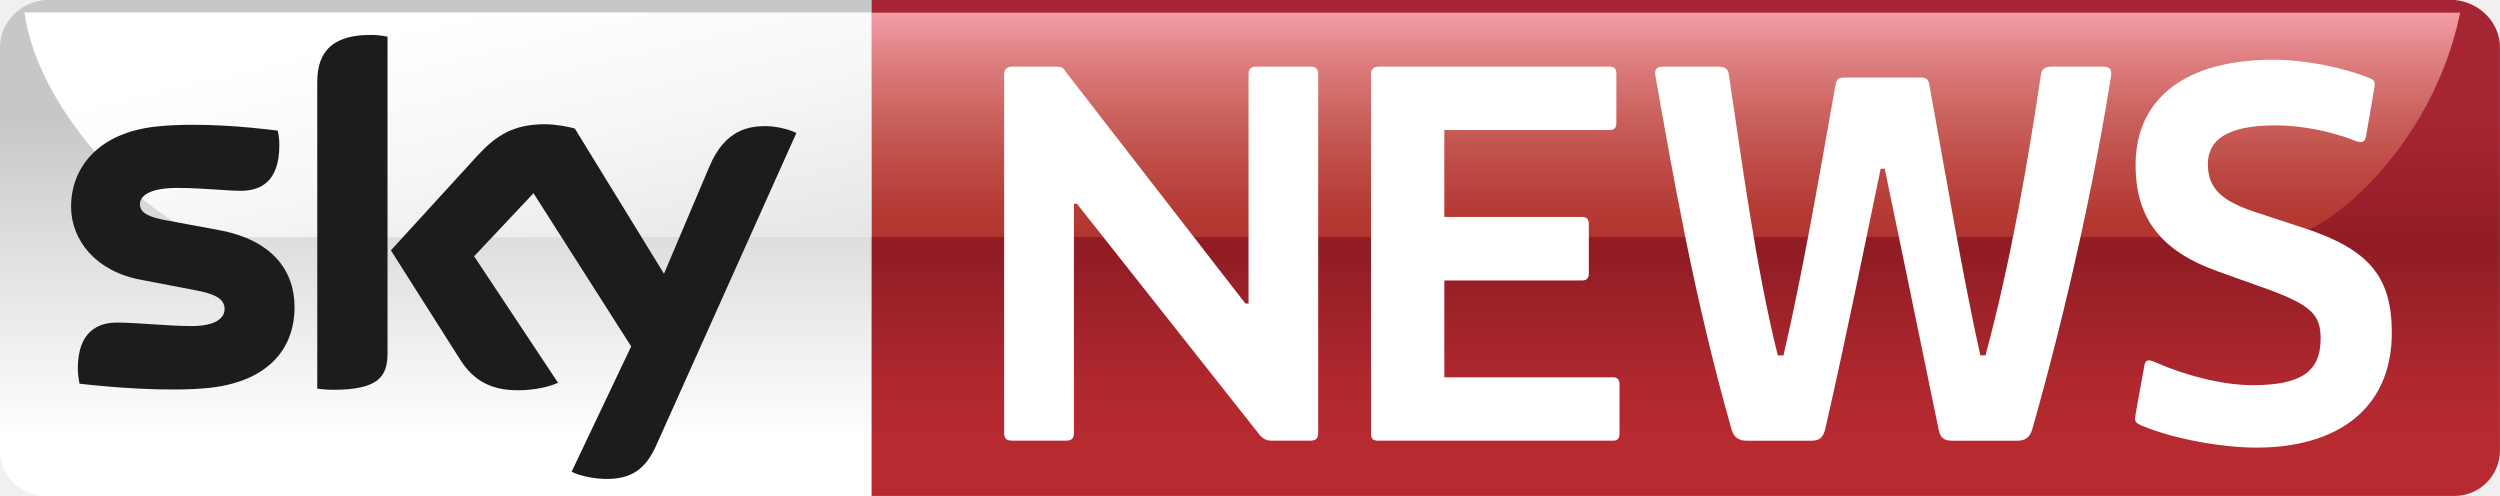
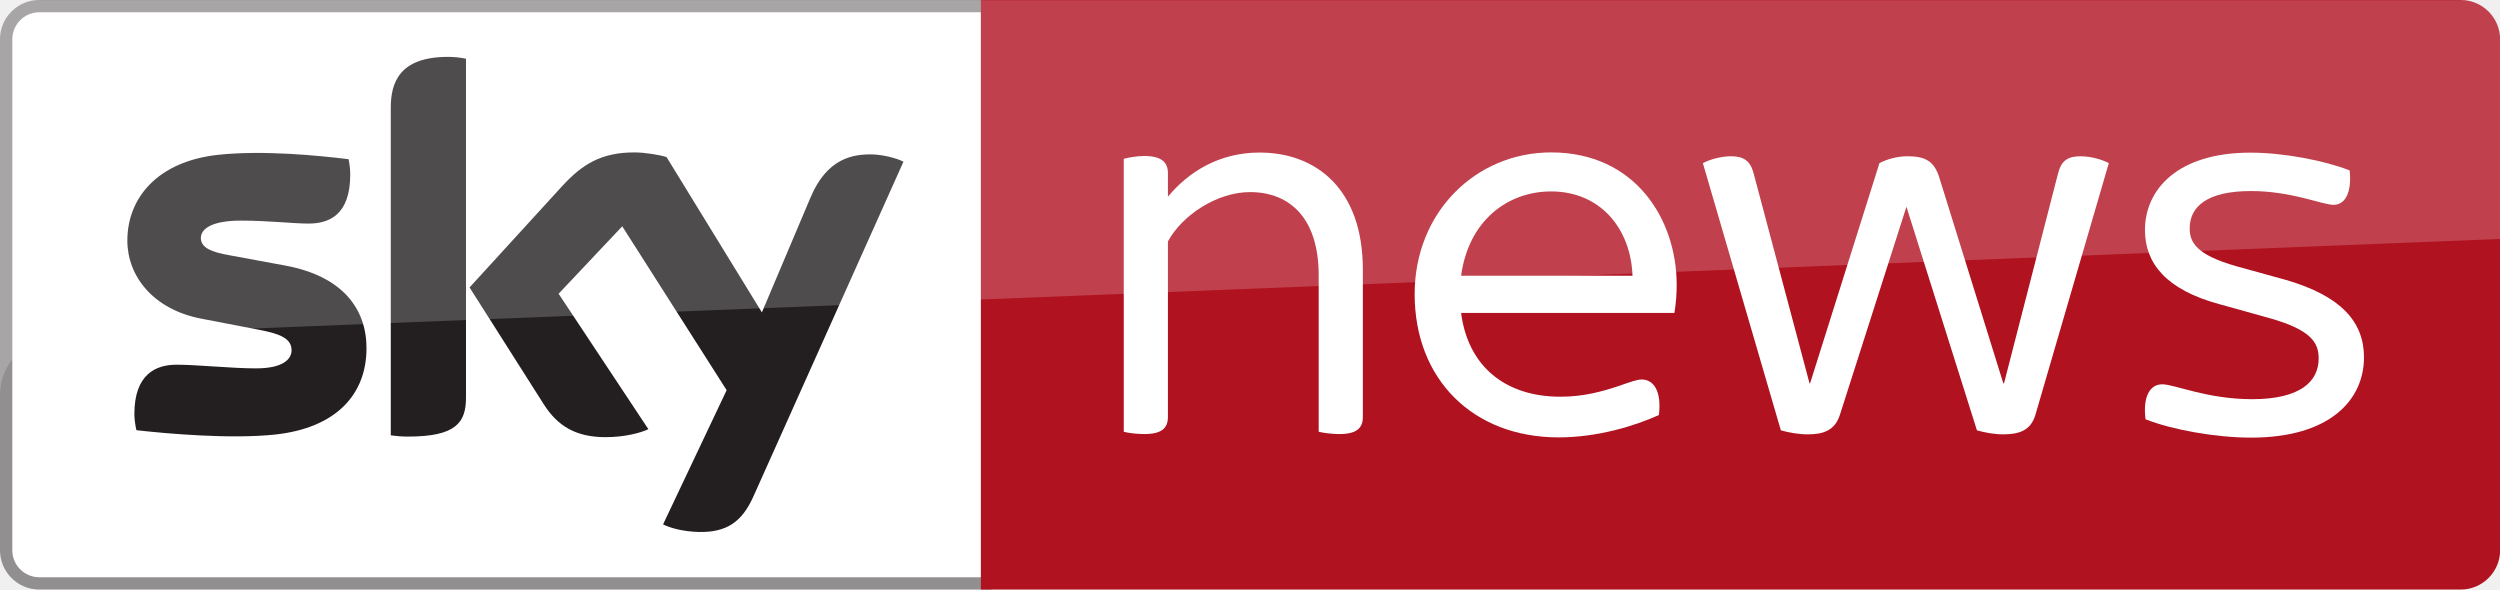
- <svg xmlns="http://www.w3.org/2000/svg" height="119.02" width="600" version="1.1" viewBox="0 0 158.75 31.49">
-   <defs>
-     <linearGradient id="d" x1="80.27" gradientUnits="userSpaceOnUse" y1="50.536" gradientTransform="matrix(.42626 0 0 .42626 -1.3011 -1.3112)" x2="66.554" y2="-8.877">
-       <stop stop-color="#E6E6E6" offset="0" />
-       <stop stop-color="#F7F7F7" offset=".426" />
-       <stop stop-color="#fff" offset=".758" />
-     </linearGradient>
-     <linearGradient id="c" x1="251.21" gradientUnits="userSpaceOnUse" y1="4.942" gradientTransform="matrix(.42626 0 0 .42626 -1.3011 -1.3112)" x2="251.21" y2="38.392">
-       <stop stop-color="#F49DA7" offset=".005" />
-       <stop stop-color="#DF8183" offset=".192" />
-       <stop stop-color="#CA615C" offset=".468" />
-       <stop stop-color="#BD4943" offset=".704" />
-       <stop stop-color="#B53A34" offset=".889" />
-       <stop stop-color="#B23430" offset="1" />
-     </linearGradient>
-     <linearGradient id="b" x1="254.18" gradientUnits="userSpaceOnUse" y1="21.048" gradientTransform="matrix(.42626 0 0 .42626 -1.3011 -1.3112)" x2="254.18" y2="68.507">
-       <stop stop-color="#A62532" offset="0" />
-       <stop stop-color="#901C24" offset=".401" />
-       <stop stop-color="#9A2028" offset=".53" />
-       <stop stop-color="#AF282E" offset=".82" />
-       <stop stop-color="#B62A30" offset="1" />
-     </linearGradient>
-     <linearGradient id="a" x1="67.974" gradientUnits="userSpaceOnUse" y1="21.045" gradientTransform="matrix(.42626 0 0 .42626 -1.3011 -1.3112)" x2="67.974" y2="68.507">
-       <stop stop-color="#C6C7C7" offset="0" />
-       <stop stop-color="#D8D9D8" offset=".289" />
-       <stop stop-color="#F2F1F1" offset=".735" />
-       <stop stop-color="#fff" offset="1" />
-     </linearGradient>
+ <svg xmlns="http://www.w3.org/2000/svg" id="svg16739" width="799.89" height="188.62" version="1.1" viewBox="0 0 211.64 49.904">
+   <defs id="defs16733">
+     <clipPath id="clipPath12018">
+       <path id="path12016" d="m204.01 334.3h52.422v12.36h-52.422z" />
+     </clipPath>
+     <clipPath id="clipPath12058">
+       <path id="path12056" d="m204.01 346.66h52.422v-8.286h-52.422z" />
+     </clipPath>
+     <clipPath id="clipPath12062">
+       <path id="path12060" d="m204.01 338.37h52.422v8.286h-52.422z" />
+     </clipPath>
  </defs>
-   <g stroke-width=".426">
-     <path d="m0 2.998c0-1.586 1.301-2.877 2.877-2.998h52.469v31.49h-52.469c-1.576 0-2.877-1.291-2.877-2.877v-25.614" fill="url(#a)" />
-     <path d="m55.346 0h100.52c1.58 0.132 2.88 1.423 2.88 3.009v25.604c0 1.586-1.3 2.877-2.88 2.877h-100.52z" fill="url(#b)" />
-     <path d="m55.346 15.054h89.664c2.54 0 9.44-5.591 11.21-14.251h-100.87z" fill="url(#c)" />
-     <path d="m55.346 0.793h-53.791c0.966 7.034 9.138 14.271 12.096 14.271 0 0 18.54-0.01 41.695-0.01z" fill="url(#d)" />
-     <path d="m83.146 4.229h-3.303c-0.468 0-0.56 0.132-0.56 0.569v14.474h-0.203l-11.455-14.779c-0.132-0.204-0.234-0.265-0.6-0.265h-2.724c-0.366 0-0.539 0.193-0.539 0.468v22.728c0 0.427 0.102 0.559 0.569 0.559h3.294c0.467 0 0.569-0.132 0.569-0.559v-14.485h0.193l11.425 14.454c0.305 0.427 0.529 0.59 0.966 0.59h2.368c0.457 0 0.559-0.132 0.559-0.559v-22.626c0-0.437-0.102-0.57-0.559-0.57zm19.274 19.73h-10.705v-6.15h8.745c0.3 0 0.43-0.142 0.43-0.467v-3.09c0-0.346-0.13-0.478-0.43-0.478h-8.745v-5.519h10.485c0.31 0 0.44-0.132 0.44-0.468v-3.09c0-0.335-0.13-0.468-0.44-0.468h-14.612c-0.366 0-0.529 0.163-0.529 0.468v22.789c0 0.407 0.102 0.498 0.529 0.498h14.832c0.29 0 0.42-0.132 0.42-0.457v-3.101c0-0.325-0.13-0.467-0.42-0.467zm31.04-19.73h-3.08c-0.49 0-0.71 0.102-0.78 0.498-0.82 5.519-1.93 11.944-3.52 17.838h-0.33c-1.1-4.959-2.13-11.078-3.24-17.207-0.07-0.336-0.2-0.437-0.56-0.437h-4.84c-0.33 0-0.49 0.102-0.55 0.437-1.08 6.058-2.11 12.085-3.31 17.208h-0.36c-1.4-5.59-2.29-12.411-3.11-17.838-0.06-0.407-0.27-0.498-0.79-0.498h-3.28c-0.46 0-0.68 0.091-0.59 0.6 1.14 6.414 2.43 13.976 4.84 22.464 0.16 0.498 0.46 0.691 0.95 0.691h4.11c0.52 0 0.74-0.193 0.88-0.722 1.33-5.834 2.54-11.821 3.52-16.548h0.26c0.97 4.696 2.19 10.521 3.42 16.548 0.1 0.559 0.36 0.722 0.89 0.722h4.1c0.49 0 0.79-0.193 0.95-0.691 2.34-8.254 4.01-16.121 5.01-22.464 0.07-0.508-0.13-0.6-0.59-0.6zm12.83 10.246-3.13-1.026c-2.1-0.702-2.96-1.494-2.96-3.029 0-1.566 1.27-2.46 4.29-2.46 1.77 0 3.67 0.427 5.03 0.966 0.47 0.193 0.66 0.091 0.73-0.305l0.53-3.09c0.06-0.335-0.03-0.468-0.29-0.569-1.77-0.701-4.13-1.169-6.16-1.169-5.33 0-8.72 2.297-8.72 6.689 0 3.395 1.63 5.458 5.16 6.729l3.16 1.128c2.86 1.037 3.43 1.667 3.43 3.161 0 2.094-1.23 2.958-4.33 2.958-1.9 0-4.32-0.63-6.19-1.464-0.37-0.162-0.6-0.193-0.67 0.204l-0.56 3.1c-0.07 0.427-0.07 0.528 0.4 0.732 1.96 0.823 4.99 1.392 7.29 1.392 5.15 0 8.58-2.5 8.58-7.288 0-3.557-1.43-5.296-5.59-6.658z" fill="#fff" />
-     <path d="m36.298 29.955c0.376 0.193 1.148 0.427 2.114 0.457 1.667 0.031 2.571-0.61 3.242-2.094l8.915-19.871c-0.376-0.204-1.179-0.417-1.85-0.437-1.149-0.02-2.684 0.213-3.67 2.561l-2.886 6.81-5.662-9.219c-0.356-0.112-1.25-0.274-1.911-0.274-1.992 0-3.11 0.732-4.269 1.992l-5.499 6.017 4.421 6.973c0.824 1.271 1.901 1.911 3.649 1.911 1.149 0 2.094-0.264 2.542-0.478l-5.327-8.03 3.771-4.004 6.201 9.727zm-11.69-7.522c0 1.474-0.579 2.318-3.435 2.318-0.376 0-0.712-0.031-1.027-0.071v-19.445c0-1.474 0.498-3.019 3.395-3.019 0.356 0 0.732 0.041 1.067 0.112zm-5.905-2.927c0 2.734-1.779 4.726-5.408 5.123-2.632 0.274-6.434-0.051-8.243-0.265-0.061-0.284-0.112-0.66-0.112-0.945 0-2.389 1.291-2.937 2.501-2.937 1.25 0 3.232 0.223 4.707 0.223 1.616 0 2.114-0.549 2.114-1.077 0-0.681-0.651-0.976-1.911-1.21l-3.446-0.661c-2.856-0.548-4.391-2.531-4.391-4.635 0-2.551 1.809-4.696 5.367-5.082 2.694-0.295 5.967 0.03 7.755 0.254 0.072 0.305 0.102 0.6 0.102 0.925 0 2.379-1.25 2.897-2.46 2.897-0.935 0-2.378-0.183-4.025-0.183-1.677 0-2.368 0.468-2.368 1.037 0 0.59 0.661 0.833 1.707 1.027l3.284 0.609c3.384 0.62 4.828 2.542 4.828 4.9z" fill="#1c1c1e" />
+   <g id="layer1" transform="translate(26.245 -101.09)">
+     <g id="g12012" transform="matrix(4.0377,0,0,-4.0377,-850,1500.8)">
+       <g id="g12014" clip-path="url(#clipPath12018)">
+         <g id="g12020" transform="translate(204.7,346.53)">
+           <path id="path12022" d="m0 0c-0.314 0-0.569-0.26-0.569-0.579v-10.941c0-0.319 0.255-0.579 0.569-0.579l20.097-1e-3v12.098z" fill="#fff" />
+         </g>
+         <g id="g12024" transform="translate(204.84,334.3)">
+           <path id="path12026" d="m0 0h19.963v0.258h-19.963c-0.313 0-0.566 0.253-0.566 0.566v10.712c0 0.313 0.253 0.567 0.566 0.567h19.963v0.257h-19.963c-0.455 0-0.824-0.369-0.824-0.824v-10.712c0-0.455 0.369-0.824 0.824-0.824" fill="#918f90" />
+         </g>
+         <g id="g12028" transform="translate(255.61,346.66)">
+           <path id="path12030" d="m0 0h-31.029v-12.36h31.029c0.453 0 0.824 0.371 0.824 0.824v10.712c0 0.453-0.371 0.824-0.824 0.824" fill="#b01220" />
+         </g>
+         <g id="g12032" transform="translate(234.65,340.88)">
+           <path id="path12034" d="m0 0h3.594c-0.036 0.986-0.673 1.767-1.707 1.767-0.913 0-1.731-0.613-1.887-1.767m4.472-0.781h-4.472c0.144-1.118 0.926-1.756 2.08-1.756 0.493 0 0.877 0.109 1.238 0.229 0.24 0.084 0.373 0.132 0.469 0.132 0.24 0 0.421-0.228 0.36-0.745-0.505-0.229-1.286-0.469-2.103-0.469-1.792 0-3.018 1.214-3.018 3.005 0 1.719 1.287 2.97 2.861 2.97 1.768 0 2.633-1.407 2.633-2.777 0-0.181-0.012-0.373-0.048-0.589" fill="#fff" />
+         </g>
+         <g id="g12036" transform="translate(232.59,341.01)">
+           <path id="path12038" d="m0 0v-3.09c0-0.228-0.12-0.36-0.493-0.36-0.156 0-0.336 0.024-0.433 0.048v3.282c0 1.178-0.589 1.743-1.442 1.743-0.685 0-1.419-0.481-1.719-1.034v-3.679c0-0.228-0.121-0.36-0.493-0.36-0.168 0-0.349 0.024-0.433 0.048v5.722c0.084 0.024 0.265 0.06 0.433 0.06 0.372 0 0.493-0.144 0.493-0.36v-0.493c0.42 0.505 1.058 0.925 1.923 0.925 1.178 0 2.164-0.757 2.164-2.452" fill="#fff" />
+         </g>
+         <g id="g12040" transform="translate(249,337.87)">
+           <path id="path12042" d="m0 0c-0.06 0.481 0.096 0.733 0.349 0.733 0.264 0 0.937-0.312 1.887-0.312 1.01 0 1.394 0.372 1.394 0.853 0 0.325-0.144 0.601-1.057 0.854l-1.034 0.288c-1.106 0.301-1.551 0.854-1.551 1.551 0 0.842 0.673 1.623 2.212 1.623 0.697 0 1.563-0.168 2.08-0.373 0.048-0.468-0.097-0.721-0.337-0.721s-0.878 0.289-1.731 0.289c-0.938 0-1.286-0.337-1.286-0.782 0-0.288 0.132-0.553 0.973-0.793l1.046-0.289c1.154-0.336 1.635-0.877 1.635-1.623 0-0.889-0.709-1.683-2.368-1.683-0.745 0-1.671 0.169-2.212 0.385" fill="#fff" />
+         </g>
+         <g id="g12044" transform="translate(248.23,343.24)">
+           <path id="path12046" d="m0 0-1.539-5.277c-0.096-0.325-0.336-0.409-0.673-0.409-0.192 0-0.385 0.036-0.553 0.084l-1.478 4.688-1.395-4.363c-0.108-0.337-0.361-0.409-0.673-0.409-0.193 0-0.397 0.036-0.565 0.084l-1.635 5.602c0.132 0.072 0.373 0.144 0.589 0.144 0.252 0 0.397-0.084 0.469-0.336l1.178-4.424h0.012l1.454 4.616c0.157 0.084 0.373 0.144 0.59 0.144 0.36 0 0.553-0.096 0.661-0.433l1.346-4.327h0.015l1.139 4.424c0.072 0.252 0.205 0.336 0.469 0.336 0.216 0 0.457-0.072 0.589-0.144" fill="#fff" />
+         </g>
+         <g id="g12048" transform="translate(211.7,339.36)">
+           <path id="path12050" d="m0 0c0-0.965-0.631-1.671-1.913-1.81-0.929-0.1-2.273 0.018-2.911 0.091-0.024 0.104-0.043 0.234-0.043 0.336 0 0.845 0.457 1.037 0.885 1.037 0.444 0 1.144-0.077 1.665-0.077 0.571 0 0.746 0.195 0.746 0.38 0 0.242-0.231 0.343-0.676 0.428l-1.215 0.234c-1.012 0.193-1.552 0.894-1.552 1.636 0 0.903 0.639 1.659 1.896 1.799 0.95 0.102 2.107-0.014 2.742-0.091 0.023-0.11 0.035-0.213 0.035-0.326 0-0.842-0.444-1.024-0.872-1.024-0.329 0-0.839 0.062-1.421 0.062-0.593 0-0.839-0.164-0.839-0.364 0-0.211 0.234-0.298 0.605-0.363l1.163-0.215c1.194-0.22 1.705-0.898 1.705-1.733m2.086-1.036c0-0.518-0.203-0.817-1.214-0.817-0.134 0-0.251 0.01-0.363 0.026v6.869c0 0.522 0.177 1.066 1.198 1.066 0.129 0 0.258-0.013 0.379-0.039zm4.132-2.658c0.132-0.068 0.404-0.15 0.747-0.159 0.586-0.013 0.907 0.212 1.144 0.738l3.149 7.025c-0.13 0.07-0.417 0.147-0.653 0.153-0.405 7e-3 -0.948-0.076-1.296-0.905l-1.019-2.407-2 3.258c-0.129 0.04-0.444 0.096-0.676 0.096-0.704 0-1.1-0.26-1.509-0.704l-1.944-2.127 1.563-2.461c0.289-0.449 0.671-0.678 1.289-0.678 0.405 0 0.742 0.092 0.897 0.167l-1.882 2.84 1.334 1.414 2.189-3.436z" fill="#231f20" />
+         </g>
+         <g id="g12052">
+           <g id="g12074">
+             <g id="g12072" clip-path="url(#clipPath12058)" opacity=".2">
+               <g id="g12070">
+                 <g id="g12068" clip-path="url(#clipPath12062)">
+                   <g id="g12066" transform="translate(204.84,346.66)">
+                     <path id="path12064" d="m0 0h50.774c0.455 0 0.824-0.369 0.824-0.824v-4.185l-51.235-2.042c-0.663-0.026-1.187-0.571-1.187-1.235v7.462c0 0.455 0.369 0.824 0.824 0.824" fill="#fff" />
+                   </g>
+                 </g>
+               </g>
+             </g>
+           </g>
+         </g>
+       </g>
+     </g>
  </g>
</svg>
